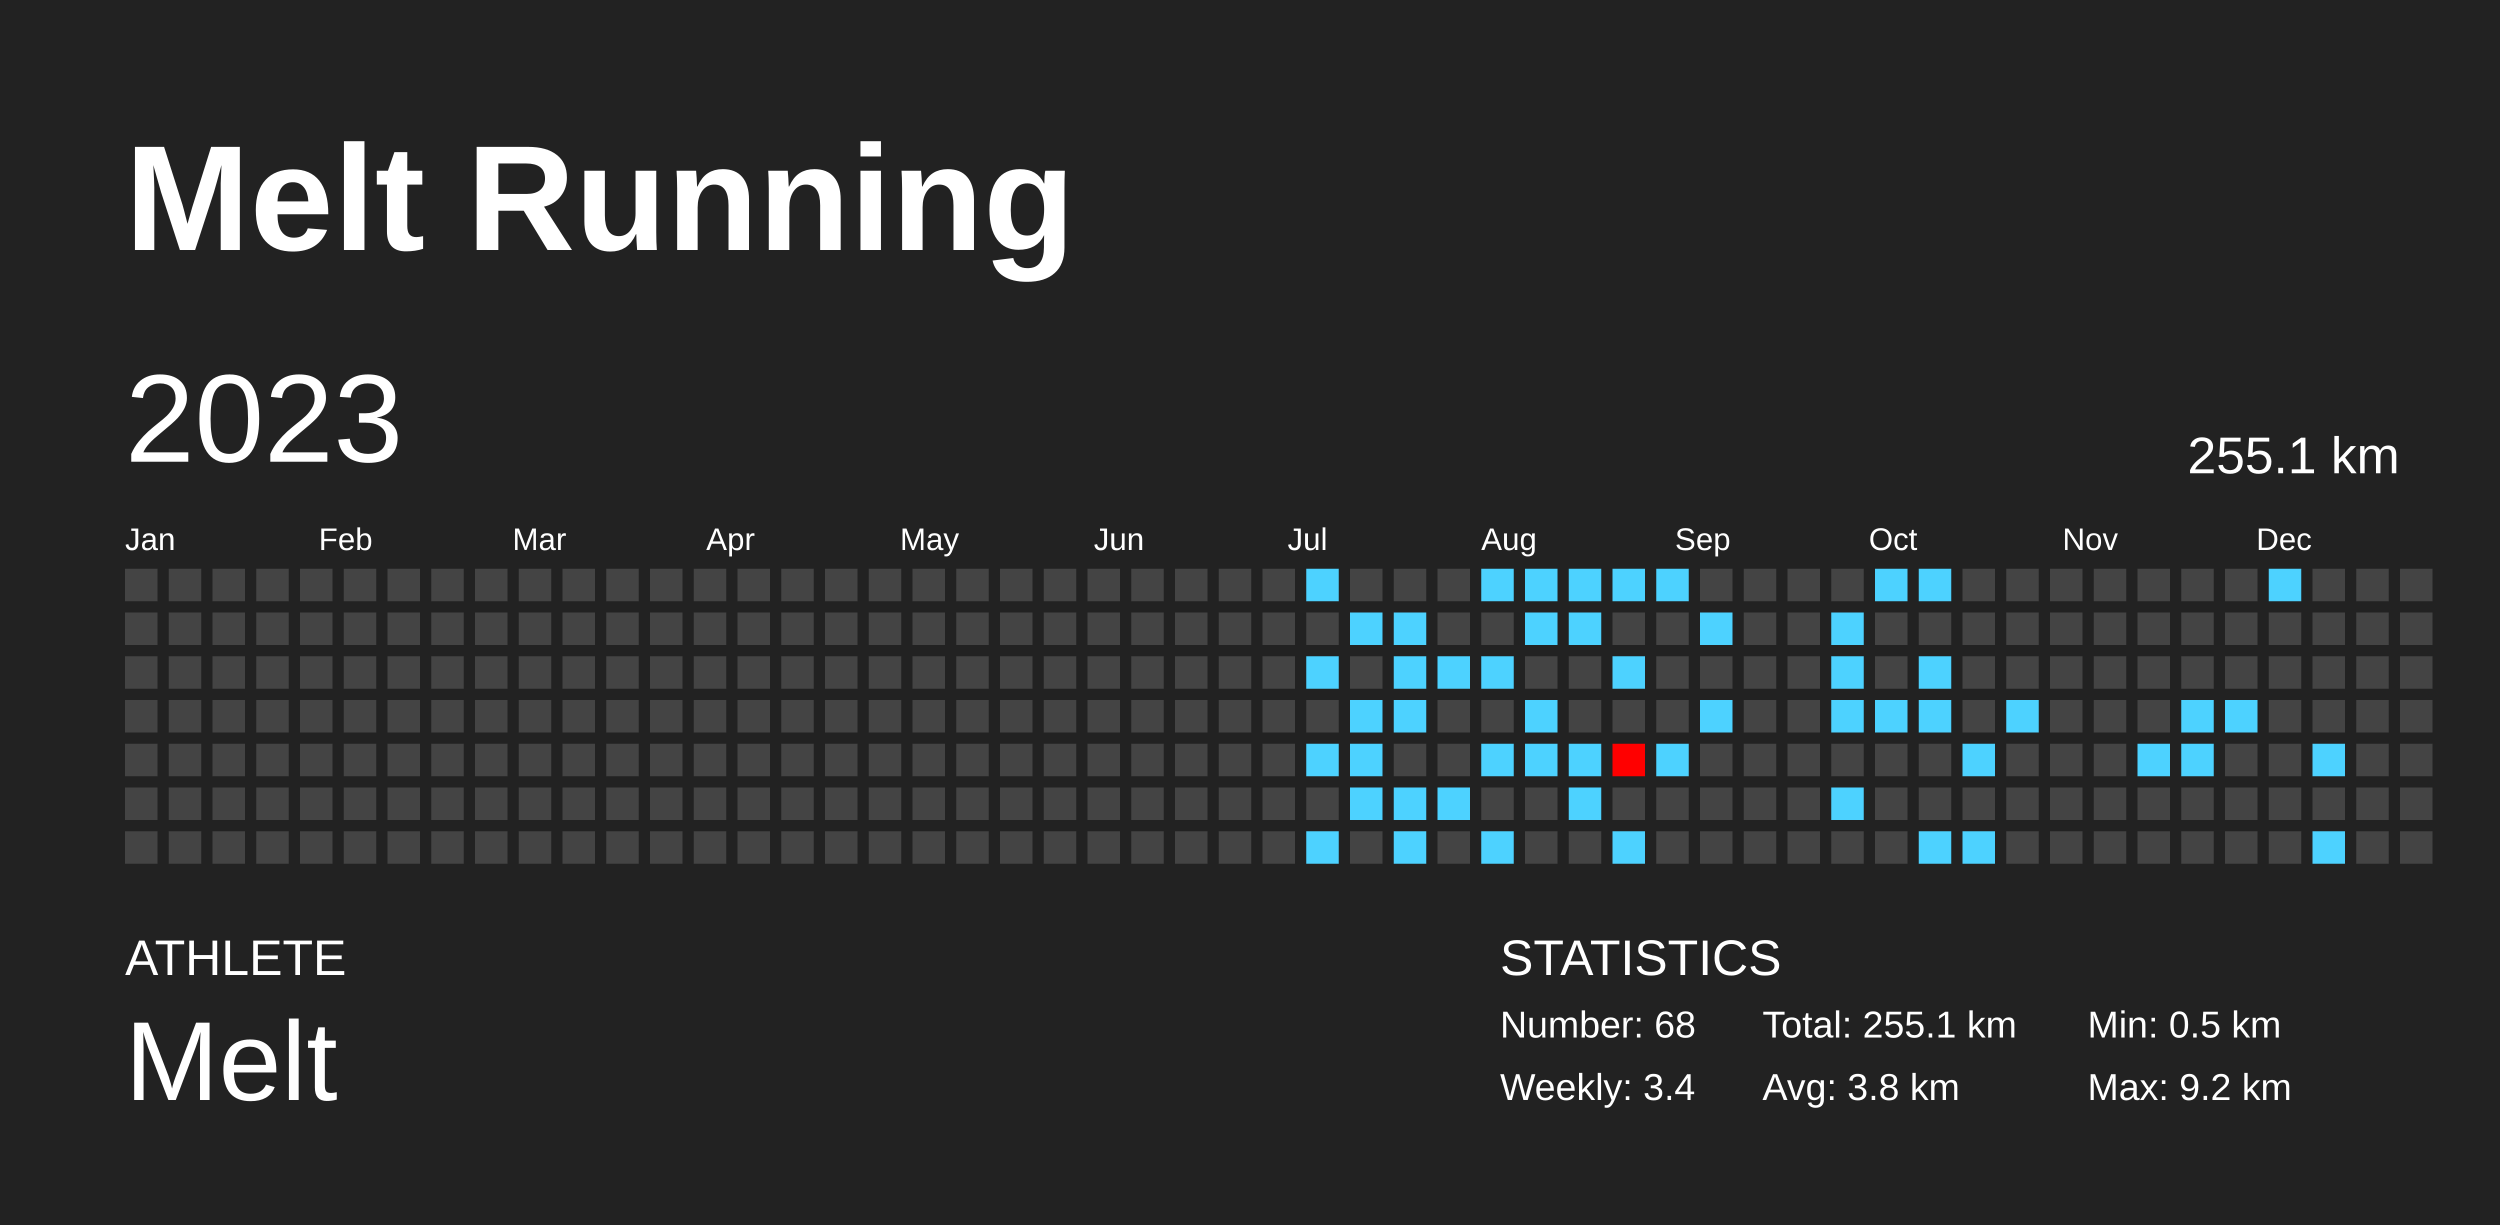
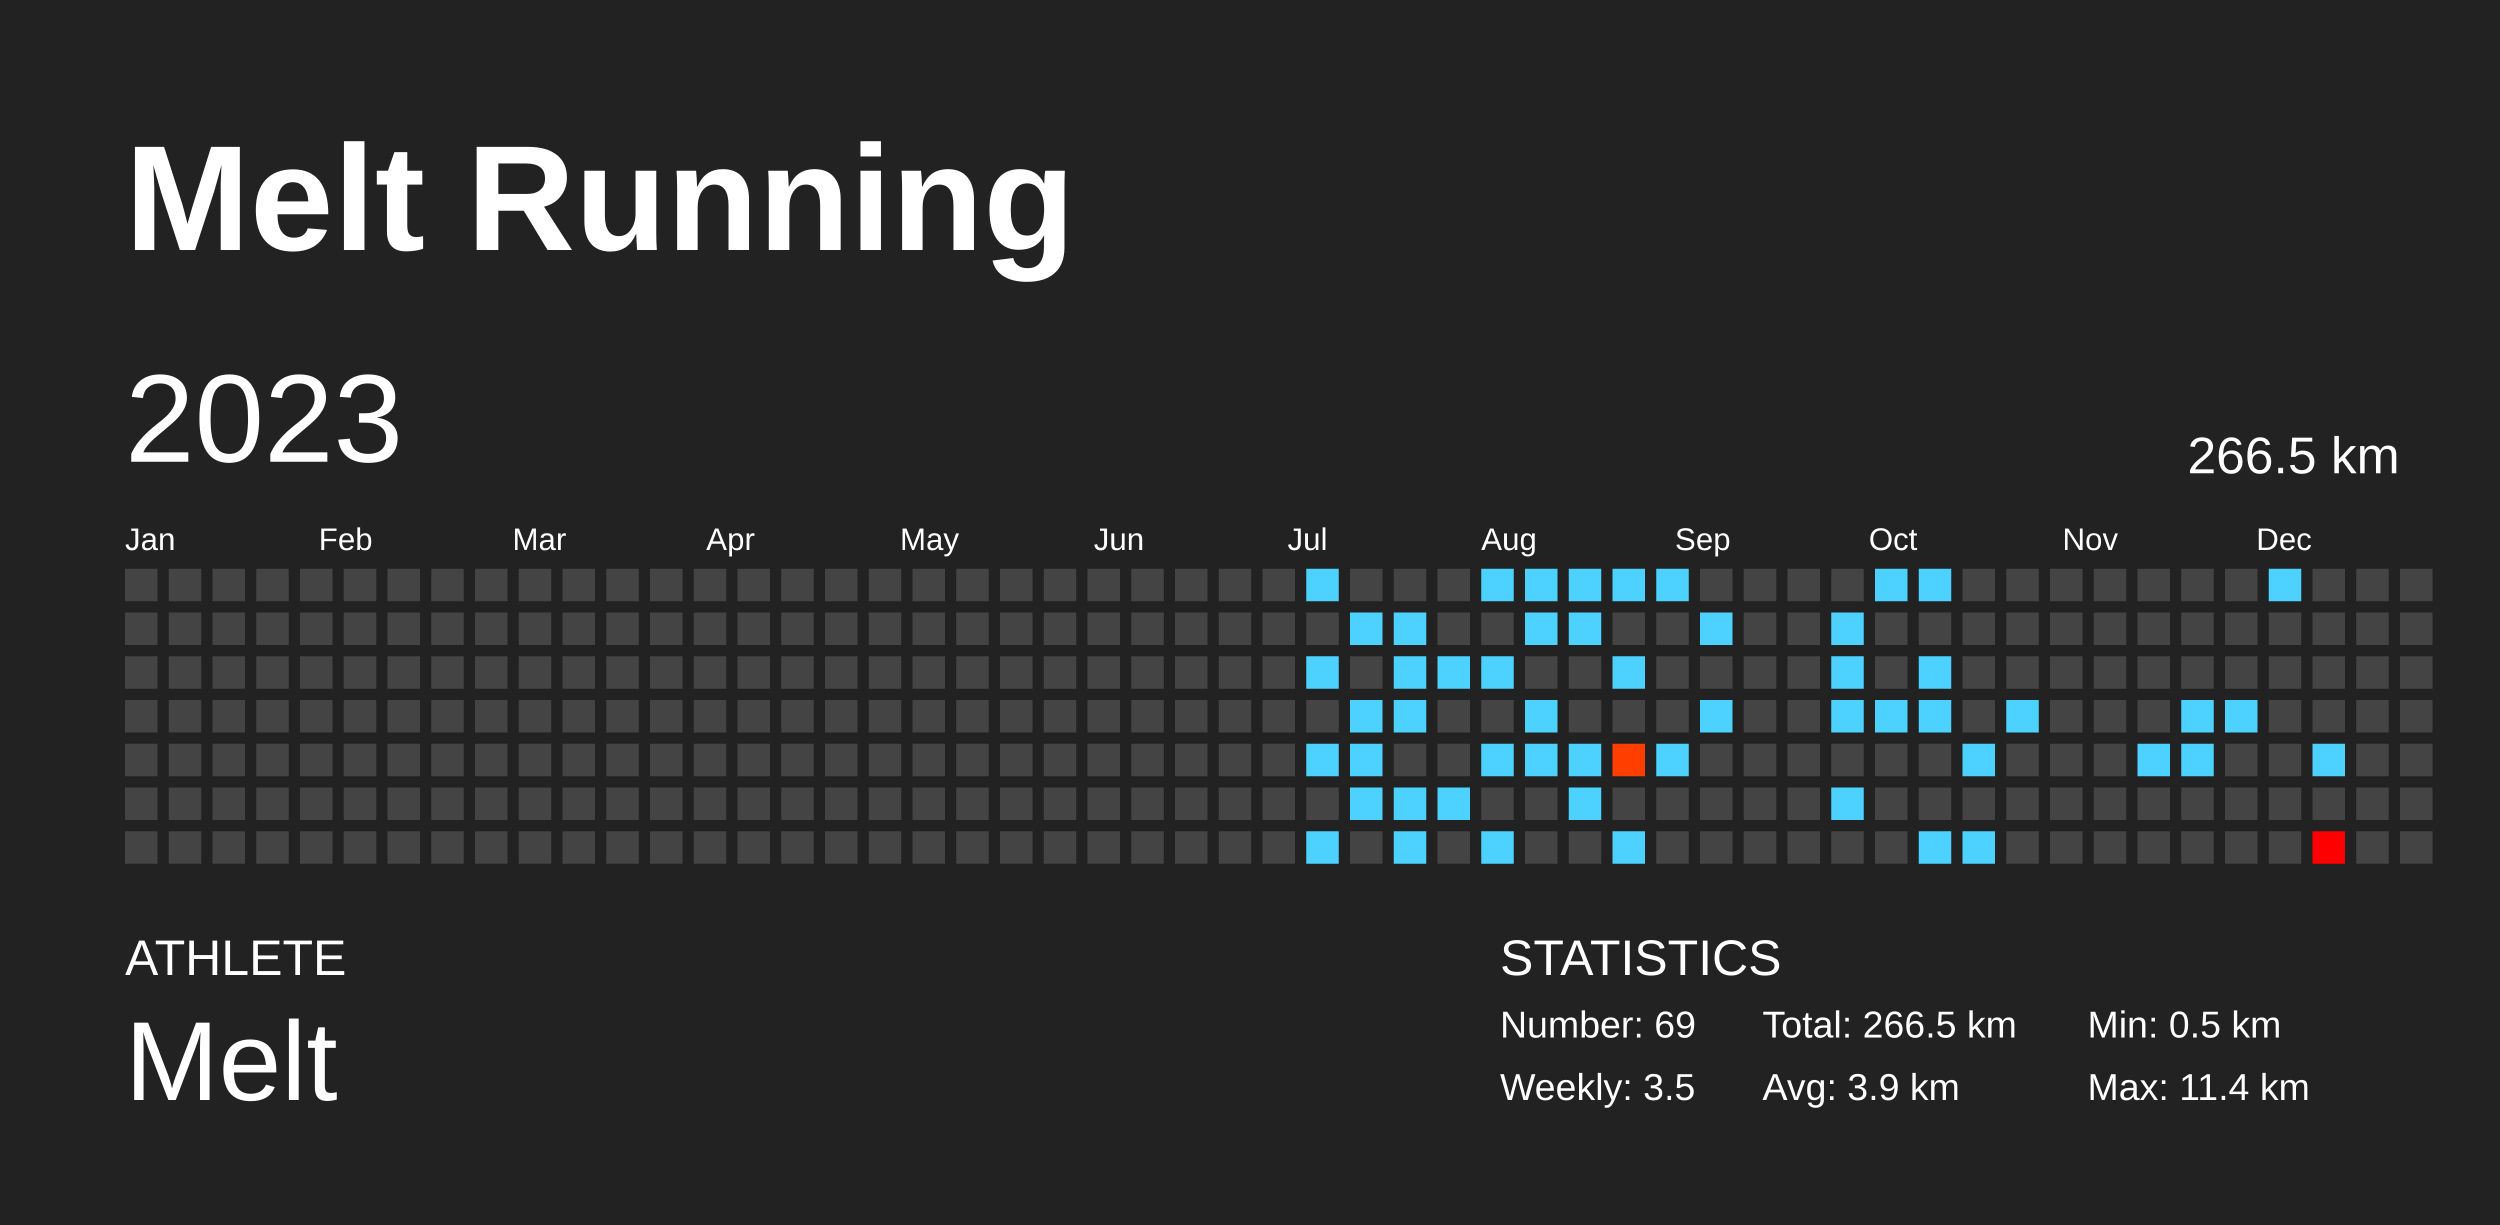
<svg xmlns="http://www.w3.org/2000/svg" baseProfile="full" height="98mm" version="1.1" viewBox="0,0,200,98" width="200mm">
  <defs />
  <rect fill="#222222" height="98" width="200" x="0" y="0" />
  <text fill="#FFFFFF" style="font-size:12px; font-family:Arial; font-weight:bold;" x="10" y="20">Melt Running</text>
  <text fill="#FFFFFF" style="font-size:4px; font-family:Arial" x="10" y="78">ATHLETE</text>
  <text fill="#FFFFFF" style="font-size:9px; font-family:Arial" x="10" y="88">Melt</text>
  <text fill="#FFFFFF" style="font-size:4px; font-family:Arial" x="120" y="78">STATISTICS</text>
-   <text fill="#FFFFFF" style="font-size:3px; font-family:Arial" x="120" y="83">Number: 68</text>
-   <text fill="#FFFFFF" style="font-size:3px; font-family:Arial" x="120" y="88">Weekly: 3.4</text>
-   <text fill="#FFFFFF" style="font-size:3px; font-family:Arial" x="141" y="83">Total: 255.1 km</text>
-   <text fill="#FFFFFF" style="font-size:3px; font-family:Arial" x="141" y="88">Avg: 3.8 km</text>
+   <text fill="#FFFFFF" style="font-size:3px; font-family:Arial" x="120" y="83">Number: 69</text>
+   <text fill="#FFFFFF" style="font-size:3px; font-family:Arial" x="120" y="88">Weekly: 3.5</text>
+   <text fill="#FFFFFF" style="font-size:3px; font-family:Arial" x="141" y="83">Total: 266.5 km</text>
+   <text fill="#FFFFFF" style="font-size:3px; font-family:Arial" x="141" y="88">Avg: 3.9 km</text>
  <text fill="#FFFFFF" style="font-size:3px; font-family:Arial" x="167" y="83">Min: 0.5 km</text>
-   <text fill="#FFFFFF" style="font-size:3px; font-family:Arial" x="167" y="88">Max: 9.2 km</text>
+   <text fill="#FFFFFF" style="font-size:3px; font-family:Arial" x="167" y="88">Max: 11.4 km</text>
  <text dominant-baseline="hanging" fill="#FFFFFF" style="font-size:10.0px; font-family:Arial;" x="10" y="30">2023</text>
-   <text dominant-baseline="hanging" fill="#FFFFFF" style="font-size:4.125px; font-family:Arial;" x="175" y="35">255.1 km</text>
+   <text dominant-baseline="hanging" fill="#FFFFFF" style="font-size:4.125px; font-family:Arial;" x="175" y="35">266.5 km</text>
  <text fill="#FFFFFF" style="font-size:2.5px; font-family:Arial" x="10.0" y="44">Jan</text>
  <text fill="#FFFFFF" style="font-size:2.5px; font-family:Arial" x="25.5" y="44">Feb</text>
  <text fill="#FFFFFF" style="font-size:2.5px; font-family:Arial" x="41.0" y="44">Mar</text>
  <text fill="#FFFFFF" style="font-size:2.5px; font-family:Arial" x="56.5" y="44">Apr</text>
  <text fill="#FFFFFF" style="font-size:2.5px; font-family:Arial" x="72.0" y="44">May</text>
  <text fill="#FFFFFF" style="font-size:2.5px; font-family:Arial" x="87.5" y="44">Jun</text>
  <text fill="#FFFFFF" style="font-size:2.5px; font-family:Arial" x="103.0" y="44">Jul</text>
  <text fill="#FFFFFF" style="font-size:2.5px; font-family:Arial" x="118.5" y="44">Aug</text>
  <text fill="#FFFFFF" style="font-size:2.5px; font-family:Arial" x="134.0" y="44">Sep</text>
  <text fill="#FFFFFF" style="font-size:2.5px; font-family:Arial" x="149.5" y="44">Oct</text>
  <text fill="#FFFFFF" style="font-size:2.5px; font-family:Arial" x="165.0" y="44">Nov</text>
  <text fill="#FFFFFF" style="font-size:2.5px; font-family:Arial" x="180.5" y="44">Dec</text>
  <rect fill="#444444" height="2.6" width="2.6" x="10.0" y="45.5" />
  <rect fill="#444444" height="2.6" width="2.6" x="10.0" y="49.0" />
  <rect fill="#444444" height="2.6" width="2.6" x="10.0" y="52.5" />
  <rect fill="#444444" height="2.6" width="2.6" x="10.0" y="56.0" />
  <rect fill="#444444" height="2.6" width="2.6" x="10.0" y="59.5" />
  <rect fill="#444444" height="2.6" width="2.6" x="10.0" y="63.0" />
  <rect fill="#444444" height="2.6" width="2.6" x="10.0" y="66.5" />
  <rect fill="#444444" height="2.6" width="2.6" x="13.5" y="45.5" />
  <rect fill="#444444" height="2.6" width="2.6" x="13.5" y="49.0" />
  <rect fill="#444444" height="2.6" width="2.6" x="13.5" y="52.5" />
  <rect fill="#444444" height="2.6" width="2.6" x="13.5" y="56.0" />
  <rect fill="#444444" height="2.6" width="2.6" x="13.5" y="59.5" />
  <rect fill="#444444" height="2.6" width="2.6" x="13.5" y="63.0" />
  <rect fill="#444444" height="2.6" width="2.6" x="13.5" y="66.5" />
  <rect fill="#444444" height="2.6" width="2.6" x="17.0" y="45.5" />
  <rect fill="#444444" height="2.6" width="2.6" x="17.0" y="49.0" />
  <rect fill="#444444" height="2.6" width="2.6" x="17.0" y="52.5" />
  <rect fill="#444444" height="2.6" width="2.6" x="17.0" y="56.0" />
  <rect fill="#444444" height="2.6" width="2.6" x="17.0" y="59.5" />
  <rect fill="#444444" height="2.6" width="2.6" x="17.0" y="63.0" />
  <rect fill="#444444" height="2.6" width="2.6" x="17.0" y="66.5" />
  <rect fill="#444444" height="2.6" width="2.6" x="20.5" y="45.5" />
  <rect fill="#444444" height="2.6" width="2.6" x="20.5" y="49.0" />
  <rect fill="#444444" height="2.6" width="2.6" x="20.5" y="52.5" />
  <rect fill="#444444" height="2.6" width="2.6" x="20.5" y="56.0" />
  <rect fill="#444444" height="2.6" width="2.6" x="20.5" y="59.5" />
  <rect fill="#444444" height="2.6" width="2.6" x="20.5" y="63.0" />
  <rect fill="#444444" height="2.6" width="2.6" x="20.5" y="66.5" />
  <rect fill="#444444" height="2.6" width="2.6" x="24.0" y="45.5" />
  <rect fill="#444444" height="2.6" width="2.6" x="24.0" y="49.0" />
  <rect fill="#444444" height="2.6" width="2.6" x="24.0" y="52.5" />
  <rect fill="#444444" height="2.6" width="2.6" x="24.0" y="56.0" />
  <rect fill="#444444" height="2.6" width="2.6" x="24.0" y="59.5" />
  <rect fill="#444444" height="2.6" width="2.6" x="24.0" y="63.0" />
  <rect fill="#444444" height="2.6" width="2.6" x="24.0" y="66.5" />
  <rect fill="#444444" height="2.6" width="2.6" x="27.5" y="45.5" />
  <rect fill="#444444" height="2.6" width="2.6" x="27.5" y="49.0" />
  <rect fill="#444444" height="2.6" width="2.6" x="27.5" y="52.5" />
  <rect fill="#444444" height="2.6" width="2.6" x="27.5" y="56.0" />
  <rect fill="#444444" height="2.6" width="2.6" x="27.5" y="59.5" />
  <rect fill="#444444" height="2.6" width="2.6" x="27.5" y="63.0" />
  <rect fill="#444444" height="2.6" width="2.6" x="27.5" y="66.5" />
  <rect fill="#444444" height="2.6" width="2.6" x="31.0" y="45.5" />
  <rect fill="#444444" height="2.6" width="2.6" x="31.0" y="49.0" />
  <rect fill="#444444" height="2.6" width="2.6" x="31.0" y="52.5" />
  <rect fill="#444444" height="2.6" width="2.6" x="31.0" y="56.0" />
  <rect fill="#444444" height="2.6" width="2.6" x="31.0" y="59.5" />
  <rect fill="#444444" height="2.6" width="2.6" x="31.0" y="63.0" />
  <rect fill="#444444" height="2.6" width="2.6" x="31.0" y="66.5" />
  <rect fill="#444444" height="2.6" width="2.6" x="34.5" y="45.5" />
  <rect fill="#444444" height="2.6" width="2.6" x="34.5" y="49.0" />
  <rect fill="#444444" height="2.6" width="2.6" x="34.5" y="52.5" />
  <rect fill="#444444" height="2.6" width="2.6" x="34.5" y="56.0" />
  <rect fill="#444444" height="2.6" width="2.6" x="34.5" y="59.5" />
  <rect fill="#444444" height="2.6" width="2.6" x="34.5" y="63.0" />
  <rect fill="#444444" height="2.6" width="2.6" x="34.5" y="66.5" />
  <rect fill="#444444" height="2.6" width="2.6" x="38.0" y="45.5" />
  <rect fill="#444444" height="2.6" width="2.6" x="38.0" y="49.0" />
  <rect fill="#444444" height="2.6" width="2.6" x="38.0" y="52.5" />
  <rect fill="#444444" height="2.6" width="2.6" x="38.0" y="56.0" />
  <rect fill="#444444" height="2.6" width="2.6" x="38.0" y="59.5" />
  <rect fill="#444444" height="2.6" width="2.6" x="38.0" y="63.0" />
  <rect fill="#444444" height="2.6" width="2.6" x="38.0" y="66.5" />
  <rect fill="#444444" height="2.6" width="2.6" x="41.5" y="45.5" />
  <rect fill="#444444" height="2.6" width="2.6" x="41.5" y="49.0" />
  <rect fill="#444444" height="2.6" width="2.6" x="41.5" y="52.5" />
  <rect fill="#444444" height="2.6" width="2.6" x="41.5" y="56.0" />
  <rect fill="#444444" height="2.6" width="2.6" x="41.5" y="59.5" />
  <rect fill="#444444" height="2.6" width="2.6" x="41.5" y="63.0" />
  <rect fill="#444444" height="2.6" width="2.6" x="41.5" y="66.5" />
  <rect fill="#444444" height="2.6" width="2.6" x="45.0" y="45.5" />
  <rect fill="#444444" height="2.6" width="2.6" x="45.0" y="49.0" />
  <rect fill="#444444" height="2.6" width="2.6" x="45.0" y="52.5" />
  <rect fill="#444444" height="2.6" width="2.6" x="45.0" y="56.0" />
  <rect fill="#444444" height="2.6" width="2.6" x="45.0" y="59.5" />
  <rect fill="#444444" height="2.6" width="2.6" x="45.0" y="63.0" />
  <rect fill="#444444" height="2.6" width="2.6" x="45.0" y="66.5" />
  <rect fill="#444444" height="2.6" width="2.6" x="48.5" y="45.5" />
  <rect fill="#444444" height="2.6" width="2.6" x="48.5" y="49.0" />
  <rect fill="#444444" height="2.6" width="2.6" x="48.5" y="52.5" />
  <rect fill="#444444" height="2.6" width="2.6" x="48.5" y="56.0" />
  <rect fill="#444444" height="2.6" width="2.6" x="48.5" y="59.5" />
  <rect fill="#444444" height="2.6" width="2.6" x="48.5" y="63.0" />
  <rect fill="#444444" height="2.6" width="2.6" x="48.5" y="66.5" />
  <rect fill="#444444" height="2.6" width="2.6" x="52.0" y="45.5" />
  <rect fill="#444444" height="2.6" width="2.6" x="52.0" y="49.0" />
  <rect fill="#444444" height="2.6" width="2.6" x="52.0" y="52.5" />
  <rect fill="#444444" height="2.6" width="2.6" x="52.0" y="56.0" />
  <rect fill="#444444" height="2.6" width="2.6" x="52.0" y="59.5" />
  <rect fill="#444444" height="2.6" width="2.6" x="52.0" y="63.0" />
  <rect fill="#444444" height="2.6" width="2.6" x="52.0" y="66.5" />
  <rect fill="#444444" height="2.6" width="2.6" x="55.5" y="45.5" />
  <rect fill="#444444" height="2.6" width="2.6" x="55.5" y="49.0" />
  <rect fill="#444444" height="2.6" width="2.6" x="55.5" y="52.5" />
  <rect fill="#444444" height="2.6" width="2.6" x="55.5" y="56.0" />
  <rect fill="#444444" height="2.6" width="2.6" x="55.5" y="59.5" />
  <rect fill="#444444" height="2.6" width="2.6" x="55.5" y="63.0" />
  <rect fill="#444444" height="2.6" width="2.6" x="55.5" y="66.5" />
  <rect fill="#444444" height="2.6" width="2.6" x="59.0" y="45.5" />
  <rect fill="#444444" height="2.6" width="2.6" x="59.0" y="49.0" />
  <rect fill="#444444" height="2.6" width="2.6" x="59.0" y="52.5" />
  <rect fill="#444444" height="2.6" width="2.6" x="59.0" y="56.0" />
  <rect fill="#444444" height="2.6" width="2.6" x="59.0" y="59.5" />
  <rect fill="#444444" height="2.6" width="2.6" x="59.0" y="63.0" />
  <rect fill="#444444" height="2.6" width="2.6" x="59.0" y="66.5" />
  <rect fill="#444444" height="2.6" width="2.6" x="62.5" y="45.5" />
  <rect fill="#444444" height="2.6" width="2.6" x="62.5" y="49.0" />
  <rect fill="#444444" height="2.6" width="2.6" x="62.5" y="52.5" />
  <rect fill="#444444" height="2.6" width="2.6" x="62.5" y="56.0" />
  <rect fill="#444444" height="2.6" width="2.6" x="62.5" y="59.5" />
  <rect fill="#444444" height="2.6" width="2.6" x="62.5" y="63.0" />
  <rect fill="#444444" height="2.6" width="2.6" x="62.5" y="66.5" />
  <rect fill="#444444" height="2.6" width="2.6" x="66.0" y="45.5" />
  <rect fill="#444444" height="2.6" width="2.6" x="66.0" y="49.0" />
  <rect fill="#444444" height="2.6" width="2.6" x="66.0" y="52.5" />
  <rect fill="#444444" height="2.6" width="2.6" x="66.0" y="56.0" />
  <rect fill="#444444" height="2.6" width="2.6" x="66.0" y="59.5" />
  <rect fill="#444444" height="2.6" width="2.6" x="66.0" y="63.0" />
  <rect fill="#444444" height="2.6" width="2.6" x="66.0" y="66.5" />
  <rect fill="#444444" height="2.6" width="2.6" x="69.5" y="45.5" />
  <rect fill="#444444" height="2.6" width="2.6" x="69.5" y="49.0" />
  <rect fill="#444444" height="2.6" width="2.6" x="69.5" y="52.5" />
  <rect fill="#444444" height="2.6" width="2.6" x="69.5" y="56.0" />
  <rect fill="#444444" height="2.6" width="2.6" x="69.5" y="59.5" />
  <rect fill="#444444" height="2.6" width="2.6" x="69.5" y="63.0" />
  <rect fill="#444444" height="2.6" width="2.6" x="69.5" y="66.5" />
  <rect fill="#444444" height="2.6" width="2.6" x="73.0" y="45.5" />
  <rect fill="#444444" height="2.6" width="2.6" x="73.0" y="49.0" />
  <rect fill="#444444" height="2.6" width="2.6" x="73.0" y="52.5" />
  <rect fill="#444444" height="2.6" width="2.6" x="73.0" y="56.0" />
  <rect fill="#444444" height="2.6" width="2.6" x="73.0" y="59.5" />
  <rect fill="#444444" height="2.6" width="2.6" x="73.0" y="63.0" />
  <rect fill="#444444" height="2.6" width="2.6" x="73.0" y="66.5" />
  <rect fill="#444444" height="2.6" width="2.6" x="76.5" y="45.5" />
  <rect fill="#444444" height="2.6" width="2.6" x="76.5" y="49.0" />
  <rect fill="#444444" height="2.6" width="2.6" x="76.5" y="52.5" />
  <rect fill="#444444" height="2.6" width="2.6" x="76.5" y="56.0" />
  <rect fill="#444444" height="2.6" width="2.6" x="76.5" y="59.5" />
  <rect fill="#444444" height="2.6" width="2.6" x="76.5" y="63.0" />
  <rect fill="#444444" height="2.6" width="2.6" x="76.5" y="66.5" />
  <rect fill="#444444" height="2.6" width="2.6" x="80.0" y="45.5" />
  <rect fill="#444444" height="2.6" width="2.6" x="80.0" y="49.0" />
  <rect fill="#444444" height="2.6" width="2.6" x="80.0" y="52.5" />
  <rect fill="#444444" height="2.6" width="2.6" x="80.0" y="56.0" />
  <rect fill="#444444" height="2.6" width="2.6" x="80.0" y="59.5" />
  <rect fill="#444444" height="2.6" width="2.6" x="80.0" y="63.0" />
  <rect fill="#444444" height="2.6" width="2.6" x="80.0" y="66.5" />
  <rect fill="#444444" height="2.6" width="2.6" x="83.5" y="45.5" />
  <rect fill="#444444" height="2.6" width="2.6" x="83.5" y="49.0" />
  <rect fill="#444444" height="2.6" width="2.6" x="83.5" y="52.5" />
  <rect fill="#444444" height="2.6" width="2.6" x="83.5" y="56.0" />
  <rect fill="#444444" height="2.6" width="2.6" x="83.5" y="59.5" />
  <rect fill="#444444" height="2.6" width="2.6" x="83.5" y="63.0" />
  <rect fill="#444444" height="2.6" width="2.6" x="83.5" y="66.5" />
  <rect fill="#444444" height="2.6" width="2.6" x="87.0" y="45.5" />
  <rect fill="#444444" height="2.6" width="2.6" x="87.0" y="49.0" />
  <rect fill="#444444" height="2.6" width="2.6" x="87.0" y="52.5" />
  <rect fill="#444444" height="2.6" width="2.6" x="87.0" y="56.0" />
  <rect fill="#444444" height="2.6" width="2.6" x="87.0" y="59.5" />
  <rect fill="#444444" height="2.6" width="2.6" x="87.0" y="63.0" />
  <rect fill="#444444" height="2.6" width="2.6" x="87.0" y="66.5" />
  <rect fill="#444444" height="2.6" width="2.6" x="90.5" y="45.5" />
  <rect fill="#444444" height="2.6" width="2.6" x="90.5" y="49.0" />
  <rect fill="#444444" height="2.6" width="2.6" x="90.5" y="52.5" />
  <rect fill="#444444" height="2.6" width="2.6" x="90.5" y="56.0" />
  <rect fill="#444444" height="2.6" width="2.6" x="90.5" y="59.5" />
  <rect fill="#444444" height="2.6" width="2.6" x="90.5" y="63.0" />
  <rect fill="#444444" height="2.6" width="2.6" x="90.5" y="66.5" />
  <rect fill="#444444" height="2.6" width="2.6" x="94.0" y="45.5" />
  <rect fill="#444444" height="2.6" width="2.6" x="94.0" y="49.0" />
  <rect fill="#444444" height="2.6" width="2.6" x="94.0" y="52.5" />
  <rect fill="#444444" height="2.6" width="2.6" x="94.0" y="56.0" />
  <rect fill="#444444" height="2.6" width="2.6" x="94.0" y="59.5" />
  <rect fill="#444444" height="2.6" width="2.6" x="94.0" y="63.0" />
  <rect fill="#444444" height="2.6" width="2.6" x="94.0" y="66.5" />
  <rect fill="#444444" height="2.6" width="2.6" x="97.5" y="45.5" />
  <rect fill="#444444" height="2.6" width="2.6" x="97.5" y="49.0" />
  <rect fill="#444444" height="2.6" width="2.6" x="97.5" y="52.5" />
  <rect fill="#444444" height="2.6" width="2.6" x="97.5" y="56.0" />
  <rect fill="#444444" height="2.6" width="2.6" x="97.5" y="59.5" />
  <rect fill="#444444" height="2.6" width="2.6" x="97.5" y="63.0" />
  <rect fill="#444444" height="2.6" width="2.6" x="97.5" y="66.5" />
  <rect fill="#444444" height="2.6" width="2.6" x="101.0" y="45.5" />
  <rect fill="#444444" height="2.6" width="2.6" x="101.0" y="49.0" />
  <rect fill="#444444" height="2.6" width="2.6" x="101.0" y="52.5" />
  <rect fill="#444444" height="2.6" width="2.6" x="101.0" y="56.0" />
  <rect fill="#444444" height="2.6" width="2.6" x="101.0" y="59.5" />
  <rect fill="#444444" height="2.6" width="2.6" x="101.0" y="63.0" />
  <rect fill="#444444" height="2.6" width="2.6" x="101.0" y="66.5" />
  <rect fill="#4dd2ff" height="2.6" width="2.6" x="104.5" y="45.5" />
  <rect fill="#444444" height="2.6" width="2.6" x="104.5" y="49.0" />
  <rect fill="#4dd2ff" height="2.6" width="2.6" x="104.5" y="52.5" />
  <rect fill="#444444" height="2.6" width="2.6" x="104.5" y="56.0" />
  <rect fill="#4dd2ff" height="2.6" width="2.6" x="104.5" y="59.5" />
  <rect fill="#444444" height="2.6" width="2.6" x="104.5" y="63.0" />
  <rect fill="#4dd2ff" height="2.6" width="2.6" x="104.5" y="66.5" />
  <rect fill="#444444" height="2.6" width="2.6" x="108.0" y="45.5" />
  <rect fill="#4dd2ff" height="2.6" width="2.6" x="108.0" y="49.0" />
  <rect fill="#444444" height="2.6" width="2.6" x="108.0" y="52.5" />
  <rect fill="#4dd2ff" height="2.6" width="2.6" x="108.0" y="56.0" />
  <rect fill="#4dd2ff" height="2.6" width="2.6" x="108.0" y="59.5" />
  <rect fill="#4dd2ff" height="2.6" width="2.6" x="108.0" y="63.0" />
  <rect fill="#444444" height="2.6" width="2.6" x="108.0" y="66.5" />
  <rect fill="#444444" height="2.6" width="2.6" x="111.5" y="45.5" />
  <rect fill="#4dd2ff" height="2.6" width="2.6" x="111.5" y="49.0" />
  <rect fill="#4dd2ff" height="2.6" width="2.6" x="111.5" y="52.5" />
  <rect fill="#4dd2ff" height="2.6" width="2.6" x="111.5" y="56.0" />
  <rect fill="#444444" height="2.6" width="2.6" x="111.5" y="59.5" />
  <rect fill="#4dd2ff" height="2.6" width="2.6" x="111.5" y="63.0" />
  <rect fill="#4dd2ff" height="2.6" width="2.6" x="111.5" y="66.5" />
  <rect fill="#444444" height="2.6" width="2.6" x="115.0" y="45.5" />
  <rect fill="#444444" height="2.6" width="2.6" x="115.0" y="49.0" />
  <rect fill="#4dd2ff" height="2.6" width="2.6" x="115.0" y="52.5" />
  <rect fill="#444444" height="2.6" width="2.6" x="115.0" y="56.0" />
  <rect fill="#444444" height="2.6" width="2.6" x="115.0" y="59.5" />
  <rect fill="#4dd2ff" height="2.6" width="2.6" x="115.0" y="63.0" />
  <rect fill="#444444" height="2.6" width="2.6" x="115.0" y="66.5" />
  <rect fill="#4dd2ff" height="2.6" width="2.6" x="118.5" y="45.5" />
  <rect fill="#444444" height="2.6" width="2.6" x="118.5" y="49.0" />
  <rect fill="#4dd2ff" height="2.6" width="2.6" x="118.5" y="52.5" />
  <rect fill="#444444" height="2.6" width="2.6" x="118.5" y="56.0" />
  <rect fill="#4dd2ff" height="2.6" width="2.6" x="118.5" y="59.5" />
  <rect fill="#444444" height="2.6" width="2.6" x="118.5" y="63.0" />
  <rect fill="#4dd2ff" height="2.6" width="2.6" x="118.5" y="66.5" />
  <rect fill="#4dd2ff" height="2.6" width="2.6" x="122.0" y="45.5" />
  <rect fill="#4dd2ff" height="2.6" width="2.6" x="122.0" y="49.0" />
  <rect fill="#444444" height="2.6" width="2.6" x="122.0" y="52.5" />
  <rect fill="#4dd2ff" height="2.6" width="2.6" x="122.0" y="56.0" />
  <rect fill="#4dd2ff" height="2.6" width="2.6" x="122.0" y="59.5" />
  <rect fill="#444444" height="2.6" width="2.6" x="122.0" y="63.0" />
  <rect fill="#444444" height="2.6" width="2.6" x="122.0" y="66.5" />
  <rect fill="#4dd2ff" height="2.6" width="2.6" x="125.5" y="45.5" />
  <rect fill="#4dd2ff" height="2.6" width="2.6" x="125.5" y="49.0" />
  <rect fill="#444444" height="2.6" width="2.6" x="125.5" y="52.5" />
  <rect fill="#444444" height="2.6" width="2.6" x="125.5" y="56.0" />
  <rect fill="#4dd2ff" height="2.6" width="2.6" x="125.5" y="59.5" />
  <rect fill="#4dd2ff" height="2.6" width="2.6" x="125.5" y="63.0" />
  <rect fill="#444444" height="2.6" width="2.6" x="125.5" y="66.5" />
  <rect fill="#4dd2ff" height="2.6" width="2.6" x="129.0" y="45.5" />
  <rect fill="#444444" height="2.6" width="2.6" x="129.0" y="49.0" />
  <rect fill="#4dd2ff" height="2.6" width="2.6" x="129.0" y="52.5" />
  <rect fill="#444444" height="2.6" width="2.6" x="129.0" y="56.0" />
-   <rect fill="#ff0000" height="2.6" width="2.6" x="129.0" y="59.5" />
+   <rect fill="#ff3e00" height="2.6" width="2.6" x="129.0" y="59.5" />
  <rect fill="#444444" height="2.6" width="2.6" x="129.0" y="63.0" />
  <rect fill="#4dd2ff" height="2.6" width="2.6" x="129.0" y="66.5" />
  <rect fill="#4dd2ff" height="2.6" width="2.6" x="132.5" y="45.5" />
  <rect fill="#444444" height="2.6" width="2.6" x="132.5" y="49.0" />
  <rect fill="#444444" height="2.6" width="2.6" x="132.5" y="52.5" />
  <rect fill="#444444" height="2.6" width="2.6" x="132.5" y="56.0" />
  <rect fill="#4dd2ff" height="2.6" width="2.6" x="132.5" y="59.5" />
  <rect fill="#444444" height="2.6" width="2.6" x="132.5" y="63.0" />
  <rect fill="#444444" height="2.6" width="2.6" x="132.5" y="66.5" />
  <rect fill="#444444" height="2.6" width="2.6" x="136.0" y="45.5" />
  <rect fill="#4dd2ff" height="2.6" width="2.6" x="136.0" y="49.0" />
  <rect fill="#444444" height="2.6" width="2.6" x="136.0" y="52.5" />
  <rect fill="#4dd2ff" height="2.6" width="2.6" x="136.0" y="56.0" />
  <rect fill="#444444" height="2.6" width="2.6" x="136.0" y="59.5" />
  <rect fill="#444444" height="2.6" width="2.6" x="136.0" y="63.0" />
  <rect fill="#444444" height="2.6" width="2.6" x="136.0" y="66.5" />
  <rect fill="#444444" height="2.6" width="2.6" x="139.5" y="45.5" />
  <rect fill="#444444" height="2.6" width="2.6" x="139.5" y="49.0" />
  <rect fill="#444444" height="2.6" width="2.6" x="139.5" y="52.5" />
  <rect fill="#444444" height="2.6" width="2.6" x="139.5" y="56.0" />
  <rect fill="#444444" height="2.6" width="2.6" x="139.5" y="59.5" />
  <rect fill="#444444" height="2.6" width="2.6" x="139.5" y="63.0" />
  <rect fill="#444444" height="2.6" width="2.6" x="139.5" y="66.5" />
  <rect fill="#444444" height="2.6" width="2.6" x="143.0" y="45.5" />
  <rect fill="#444444" height="2.6" width="2.6" x="143.0" y="49.0" />
  <rect fill="#444444" height="2.6" width="2.6" x="143.0" y="52.5" />
  <rect fill="#444444" height="2.6" width="2.6" x="143.0" y="56.0" />
  <rect fill="#444444" height="2.6" width="2.6" x="143.0" y="59.5" />
  <rect fill="#444444" height="2.6" width="2.6" x="143.0" y="63.0" />
  <rect fill="#444444" height="2.6" width="2.6" x="143.0" y="66.5" />
  <rect fill="#444444" height="2.6" width="2.6" x="146.5" y="45.5" />
  <rect fill="#4dd2ff" height="2.6" width="2.6" x="146.5" y="49.0" />
  <rect fill="#4dd2ff" height="2.6" width="2.6" x="146.5" y="52.5" />
  <rect fill="#4dd2ff" height="2.6" width="2.6" x="146.5" y="56.0" />
  <rect fill="#444444" height="2.6" width="2.6" x="146.5" y="59.5" />
  <rect fill="#4dd2ff" height="2.6" width="2.6" x="146.5" y="63.0" />
  <rect fill="#444444" height="2.6" width="2.6" x="146.5" y="66.5" />
  <rect fill="#4dd2ff" height="2.6" width="2.6" x="150.0" y="45.5" />
  <rect fill="#444444" height="2.6" width="2.6" x="150.0" y="49.0" />
  <rect fill="#444444" height="2.6" width="2.6" x="150.0" y="52.5" />
  <rect fill="#4dd2ff" height="2.6" width="2.6" x="150.0" y="56.0" />
  <rect fill="#444444" height="2.6" width="2.6" x="150.0" y="59.5" />
  <rect fill="#444444" height="2.6" width="2.6" x="150.0" y="63.0" />
  <rect fill="#444444" height="2.6" width="2.6" x="150.0" y="66.5" />
  <rect fill="#4dd2ff" height="2.6" width="2.6" x="153.5" y="45.5" />
  <rect fill="#444444" height="2.6" width="2.6" x="153.5" y="49.0" />
  <rect fill="#4dd2ff" height="2.6" width="2.6" x="153.5" y="52.5" />
  <rect fill="#4dd2ff" height="2.6" width="2.6" x="153.5" y="56.0" />
  <rect fill="#444444" height="2.6" width="2.6" x="153.5" y="59.5" />
  <rect fill="#444444" height="2.6" width="2.6" x="153.5" y="63.0" />
  <rect fill="#4dd2ff" height="2.6" width="2.6" x="153.5" y="66.5" />
  <rect fill="#444444" height="2.6" width="2.6" x="157.0" y="45.5" />
  <rect fill="#444444" height="2.6" width="2.6" x="157.0" y="49.0" />
  <rect fill="#444444" height="2.6" width="2.6" x="157.0" y="52.5" />
  <rect fill="#444444" height="2.6" width="2.6" x="157.0" y="56.0" />
  <rect fill="#4dd2ff" height="2.6" width="2.6" x="157.0" y="59.5" />
  <rect fill="#444444" height="2.6" width="2.6" x="157.0" y="63.0" />
  <rect fill="#4dd2ff" height="2.6" width="2.6" x="157.0" y="66.5" />
  <rect fill="#444444" height="2.6" width="2.6" x="160.5" y="45.5" />
  <rect fill="#444444" height="2.6" width="2.6" x="160.5" y="49.0" />
  <rect fill="#444444" height="2.6" width="2.6" x="160.5" y="52.5" />
  <rect fill="#4dd2ff" height="2.6" width="2.6" x="160.5" y="56.0" />
  <rect fill="#444444" height="2.6" width="2.6" x="160.5" y="59.5" />
  <rect fill="#444444" height="2.6" width="2.6" x="160.5" y="63.0" />
  <rect fill="#444444" height="2.6" width="2.6" x="160.5" y="66.5" />
  <rect fill="#444444" height="2.6" width="2.6" x="164.0" y="45.5" />
  <rect fill="#444444" height="2.6" width="2.6" x="164.0" y="49.0" />
  <rect fill="#444444" height="2.6" width="2.6" x="164.0" y="52.5" />
  <rect fill="#444444" height="2.6" width="2.6" x="164.0" y="56.0" />
  <rect fill="#444444" height="2.6" width="2.6" x="164.0" y="59.5" />
  <rect fill="#444444" height="2.6" width="2.6" x="164.0" y="63.0" />
  <rect fill="#444444" height="2.6" width="2.6" x="164.0" y="66.5" />
  <rect fill="#444444" height="2.6" width="2.6" x="167.5" y="45.5" />
  <rect fill="#444444" height="2.6" width="2.6" x="167.5" y="49.0" />
  <rect fill="#444444" height="2.6" width="2.6" x="167.5" y="52.5" />
  <rect fill="#444444" height="2.6" width="2.6" x="167.5" y="56.0" />
  <rect fill="#444444" height="2.6" width="2.6" x="167.5" y="59.5" />
  <rect fill="#444444" height="2.6" width="2.6" x="167.5" y="63.0" />
  <rect fill="#444444" height="2.6" width="2.6" x="167.5" y="66.5" />
  <rect fill="#444444" height="2.6" width="2.6" x="171.0" y="45.5" />
  <rect fill="#444444" height="2.6" width="2.6" x="171.0" y="49.0" />
  <rect fill="#444444" height="2.6" width="2.6" x="171.0" y="52.5" />
  <rect fill="#444444" height="2.6" width="2.6" x="171.0" y="56.0" />
  <rect fill="#4dd2ff" height="2.6" width="2.6" x="171.0" y="59.5" />
  <rect fill="#444444" height="2.6" width="2.6" x="171.0" y="63.0" />
  <rect fill="#444444" height="2.6" width="2.6" x="171.0" y="66.5" />
  <rect fill="#444444" height="2.6" width="2.6" x="174.5" y="45.5" />
  <rect fill="#444444" height="2.6" width="2.6" x="174.5" y="49.0" />
  <rect fill="#444444" height="2.6" width="2.6" x="174.5" y="52.5" />
  <rect fill="#4dd2ff" height="2.6" width="2.6" x="174.5" y="56.0" />
  <rect fill="#4dd2ff" height="2.6" width="2.6" x="174.5" y="59.5" />
  <rect fill="#444444" height="2.6" width="2.6" x="174.5" y="63.0" />
  <rect fill="#444444" height="2.6" width="2.6" x="174.5" y="66.5" />
  <rect fill="#444444" height="2.6" width="2.6" x="178.0" y="45.5" />
  <rect fill="#444444" height="2.6" width="2.6" x="178.0" y="49.0" />
  <rect fill="#444444" height="2.6" width="2.6" x="178.0" y="52.5" />
  <rect fill="#4dd2ff" height="2.6" width="2.6" x="178.0" y="56.0" />
  <rect fill="#444444" height="2.6" width="2.6" x="178.0" y="59.5" />
  <rect fill="#444444" height="2.6" width="2.6" x="178.0" y="63.0" />
  <rect fill="#444444" height="2.6" width="2.6" x="178.0" y="66.5" />
  <rect fill="#4dd2ff" height="2.6" width="2.6" x="181.5" y="45.5" />
  <rect fill="#444444" height="2.6" width="2.6" x="181.5" y="49.0" />
  <rect fill="#444444" height="2.6" width="2.6" x="181.5" y="52.5" />
  <rect fill="#444444" height="2.6" width="2.6" x="181.5" y="56.0" />
  <rect fill="#444444" height="2.6" width="2.6" x="181.5" y="59.5" />
  <rect fill="#444444" height="2.6" width="2.6" x="181.5" y="63.0" />
  <rect fill="#444444" height="2.6" width="2.6" x="181.5" y="66.5" />
  <rect fill="#444444" height="2.6" width="2.6" x="185.0" y="45.5" />
  <rect fill="#444444" height="2.6" width="2.6" x="185.0" y="49.0" />
  <rect fill="#444444" height="2.6" width="2.6" x="185.0" y="52.5" />
  <rect fill="#444444" height="2.6" width="2.6" x="185.0" y="56.0" />
  <rect fill="#4dd2ff" height="2.6" width="2.6" x="185.0" y="59.5" />
  <rect fill="#444444" height="2.6" width="2.6" x="185.0" y="63.0" />
-   <rect fill="#4dd2ff" height="2.6" width="2.6" x="185.0" y="66.5" />
+   <rect fill="#ff0000" height="2.6" width="2.6" x="185.0" y="66.5" />
  <rect fill="#444444" height="2.6" width="2.6" x="188.5" y="45.5" />
  <rect fill="#444444" height="2.6" width="2.6" x="188.5" y="49.0" />
  <rect fill="#444444" height="2.6" width="2.6" x="188.5" y="52.5" />
  <rect fill="#444444" height="2.6" width="2.6" x="188.5" y="56.0" />
  <rect fill="#444444" height="2.6" width="2.6" x="188.5" y="59.5" />
  <rect fill="#444444" height="2.6" width="2.6" x="188.5" y="63.0" />
  <rect fill="#444444" height="2.6" width="2.6" x="188.5" y="66.5" />
  <rect fill="#444444" height="2.6" width="2.6" x="192.0" y="45.5" />
  <rect fill="#444444" height="2.6" width="2.6" x="192.0" y="49.0" />
  <rect fill="#444444" height="2.6" width="2.6" x="192.0" y="52.5" />
  <rect fill="#444444" height="2.6" width="2.6" x="192.0" y="56.0" />
  <rect fill="#444444" height="2.6" width="2.6" x="192.0" y="59.5" />
  <rect fill="#444444" height="2.6" width="2.6" x="192.0" y="63.0" />
  <rect fill="#444444" height="2.6" width="2.6" x="192.0" y="66.5" />
</svg>
